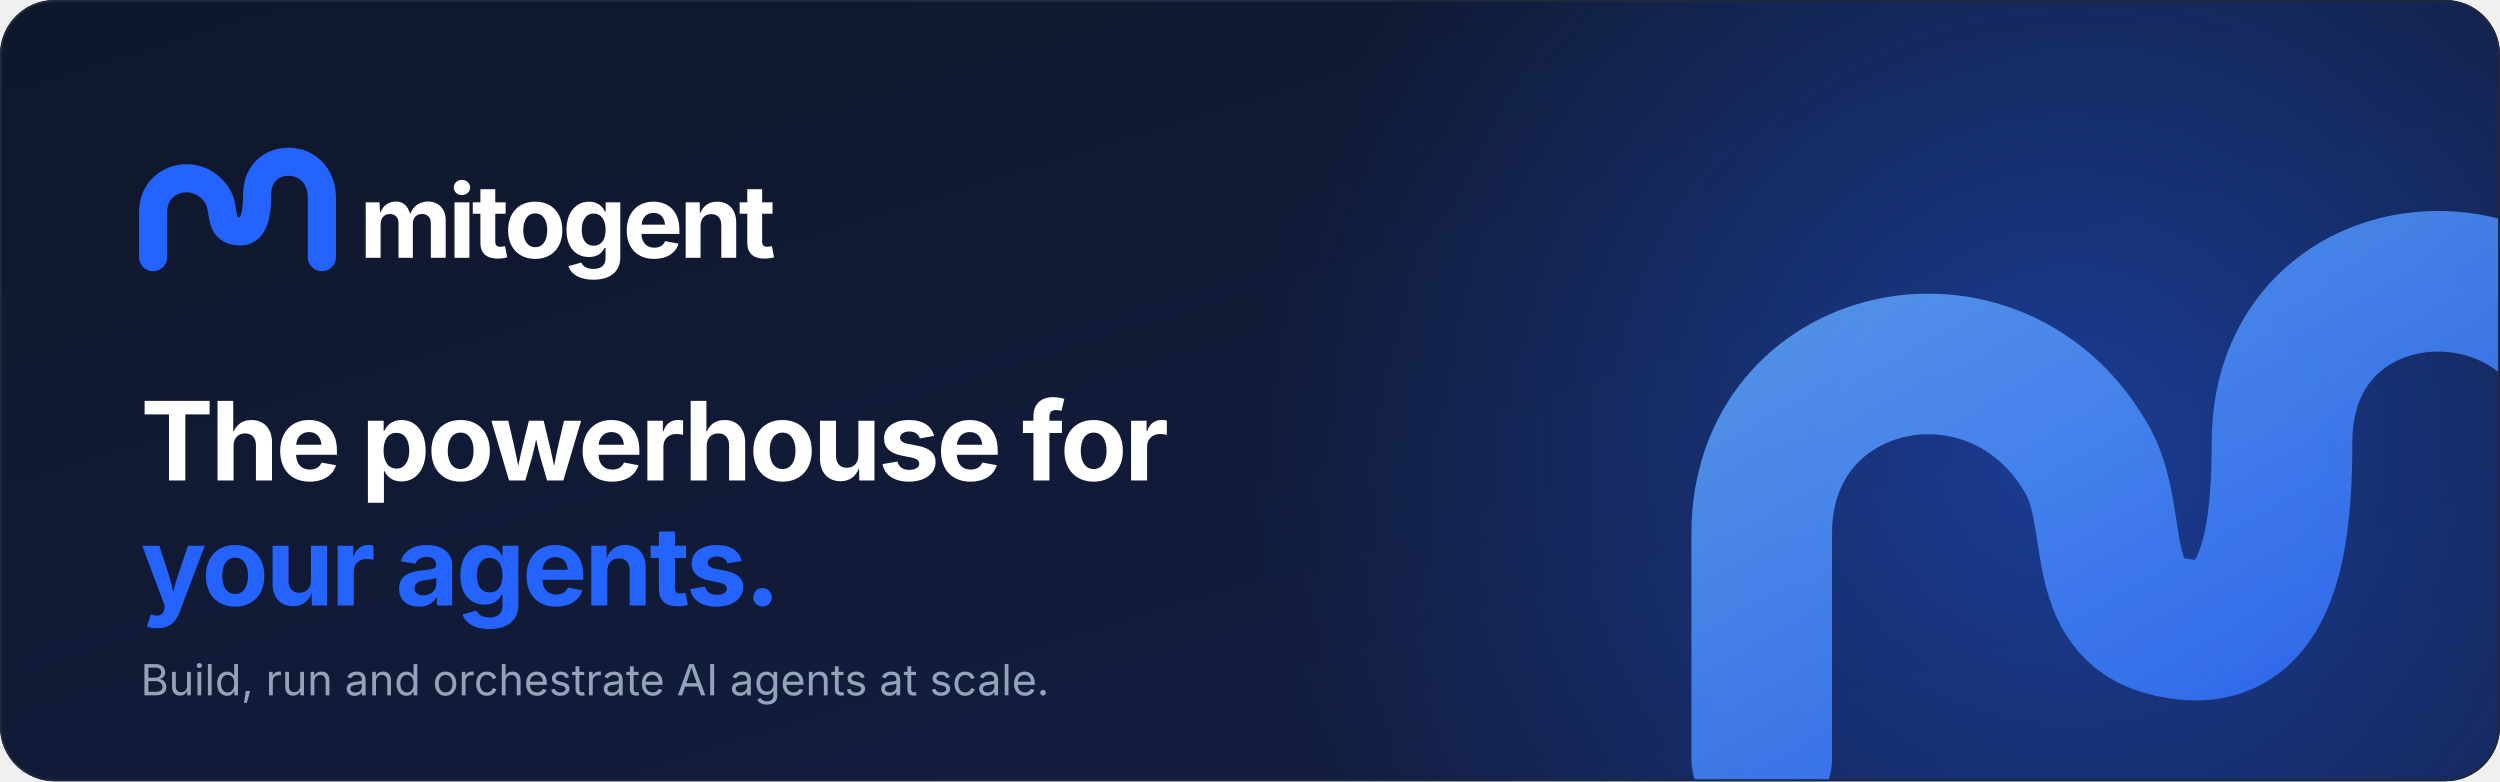
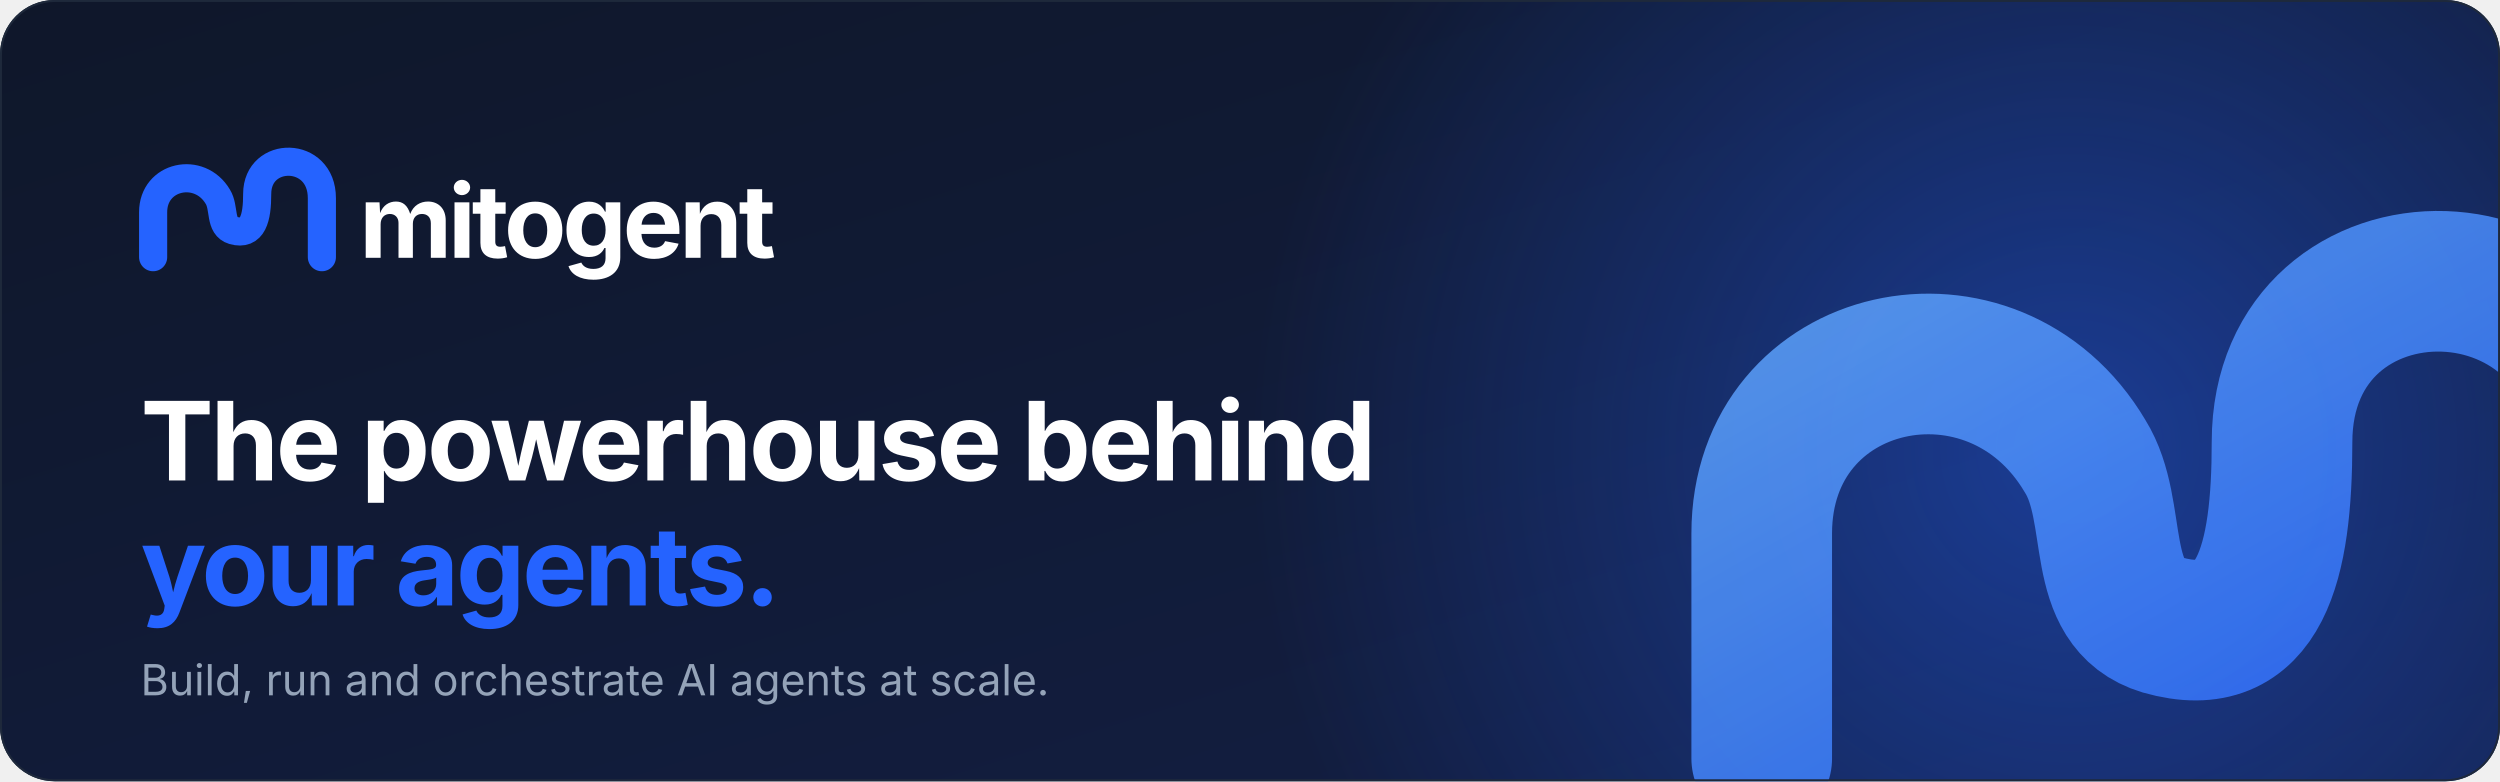
<svg xmlns="http://www.w3.org/2000/svg" width="1280" height="400" viewBox="0 0 1280 400">
  <defs>
    <linearGradient id="background" x1="0" y1="0" x2="1" y2="1">
      <stop offset="0" stop-color="#0F172A" />
      <stop offset="1" stop-color="#131F45" />
    </linearGradient>
    <radialGradient id="glow" cx="0.5" cy="0.5" r="0.5">
      <stop offset="0" stop-color="#2563FF" stop-opacity="0.45" />
      <stop offset="1" stop-color="#2563FF" stop-opacity="0" />
    </radialGradient>
    <linearGradient id="markGradient" x1="0" y1="0" x2="1" y2="1">
      <stop offset="0" stop-color="#60A5FA" />
      <stop offset="1" stop-color="#2563FF" />
    </linearGradient>
    <clipPath id="card">
      <rect width="1280" height="400" rx="28" />
    </clipPath>
  </defs>
  <g clip-path="url(#card)">
    <rect width="1280" height="400" fill="url(#background)" />
    <circle cx="1060" cy="230" r="420" fill="url(#glow)" />
    <g transform="translate(830 50) scale(3.6)" opacity="0.85">
      <path d="M 20 94 L 20 62 C 20 36 53 29 66 51 C 71 59 67 72 77 75 C 91 79 94 66 94 49 C 94 18 140 18 140 52 L 140 94" fill="none" stroke="url(#markGradient)" stroke-width="20" stroke-linecap="round" stroke-linejoin="round" />
    </g>
  </g>
  <rect x="0.5" y="0.5" width="1279" height="399" rx="27.5" fill="none" stroke="#1E293B" />
  <g transform="translate(64 64) scale(0.72)">
    <path d="M 20 94 L 20 62 C 20 36 53 29 66 51 C 71 59 67 72 77 75 C 91 79 94 66 94 49 C 94 18 140 18 140 52 L 140 94" fill="none" stroke="#2563FF" stroke-width="20" stroke-linecap="round" stroke-linejoin="round" />
  </g>
  <text x="184" y="132" fill="#FFFFFF" font-family="Inter, 'Segoe UI', Helvetica, Arial, sans-serif" font-size="52" font-weight="650" letter-spacing="-2">mitogent</text>
-   <text x="72" y="246" fill="#FFFFFF" font-family="Inter, 'Segoe UI', Helvetica, Arial, sans-serif" font-size="56" font-weight="700" letter-spacing="-1.5">The powerhouse for</text>
+   <text x="72" y="246" fill="#FFFFFF" font-family="Inter, 'Segoe UI', Helvetica, Arial, sans-serif" font-size="56" font-weight="700" letter-spacing="-1.5">The powerhouse behind</text>
  <text x="72" y="310" fill="#2563FF" font-family="Inter, 'Segoe UI', Helvetica, Arial, sans-serif" font-size="56" font-weight="700" letter-spacing="-1.5">your agents.</text>
  <text x="72" y="356" fill="#94A3B8" font-family="Inter, 'Segoe UI', Helvetica, Arial, sans-serif" font-size="22" font-weight="400">Build, run and orchestrate AI agents at scale.</text>
</svg>
